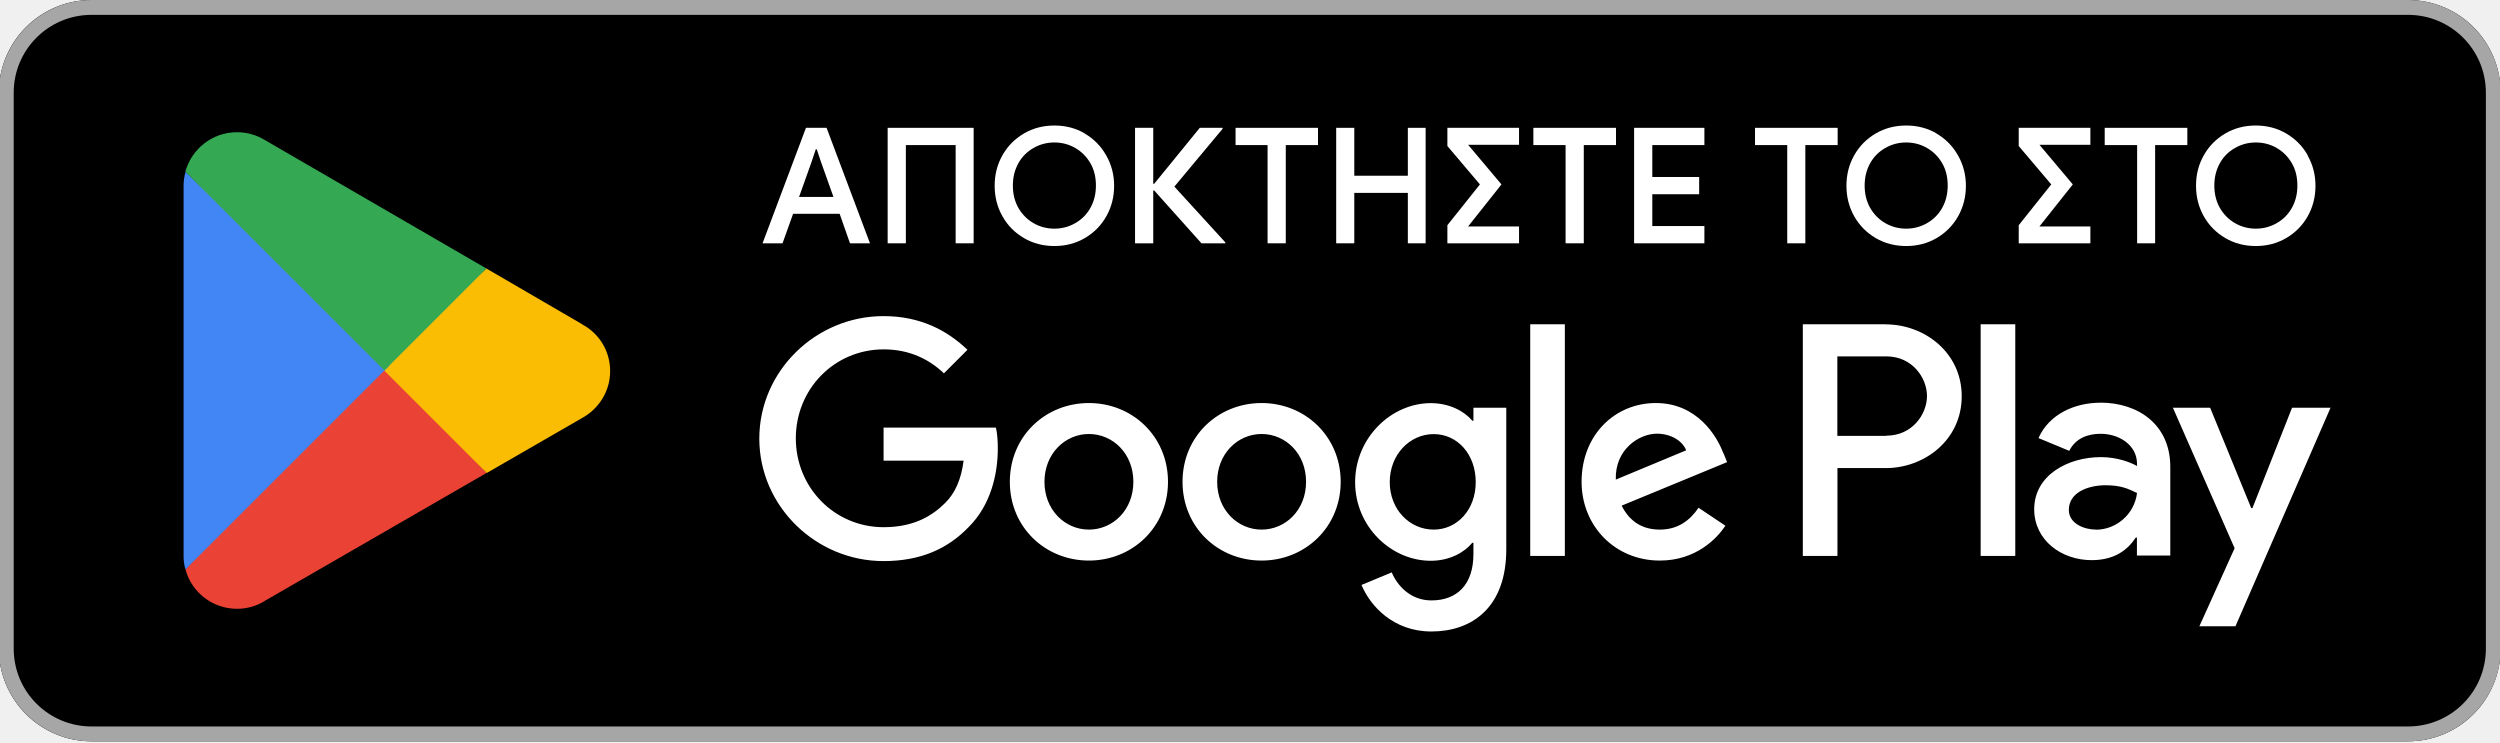
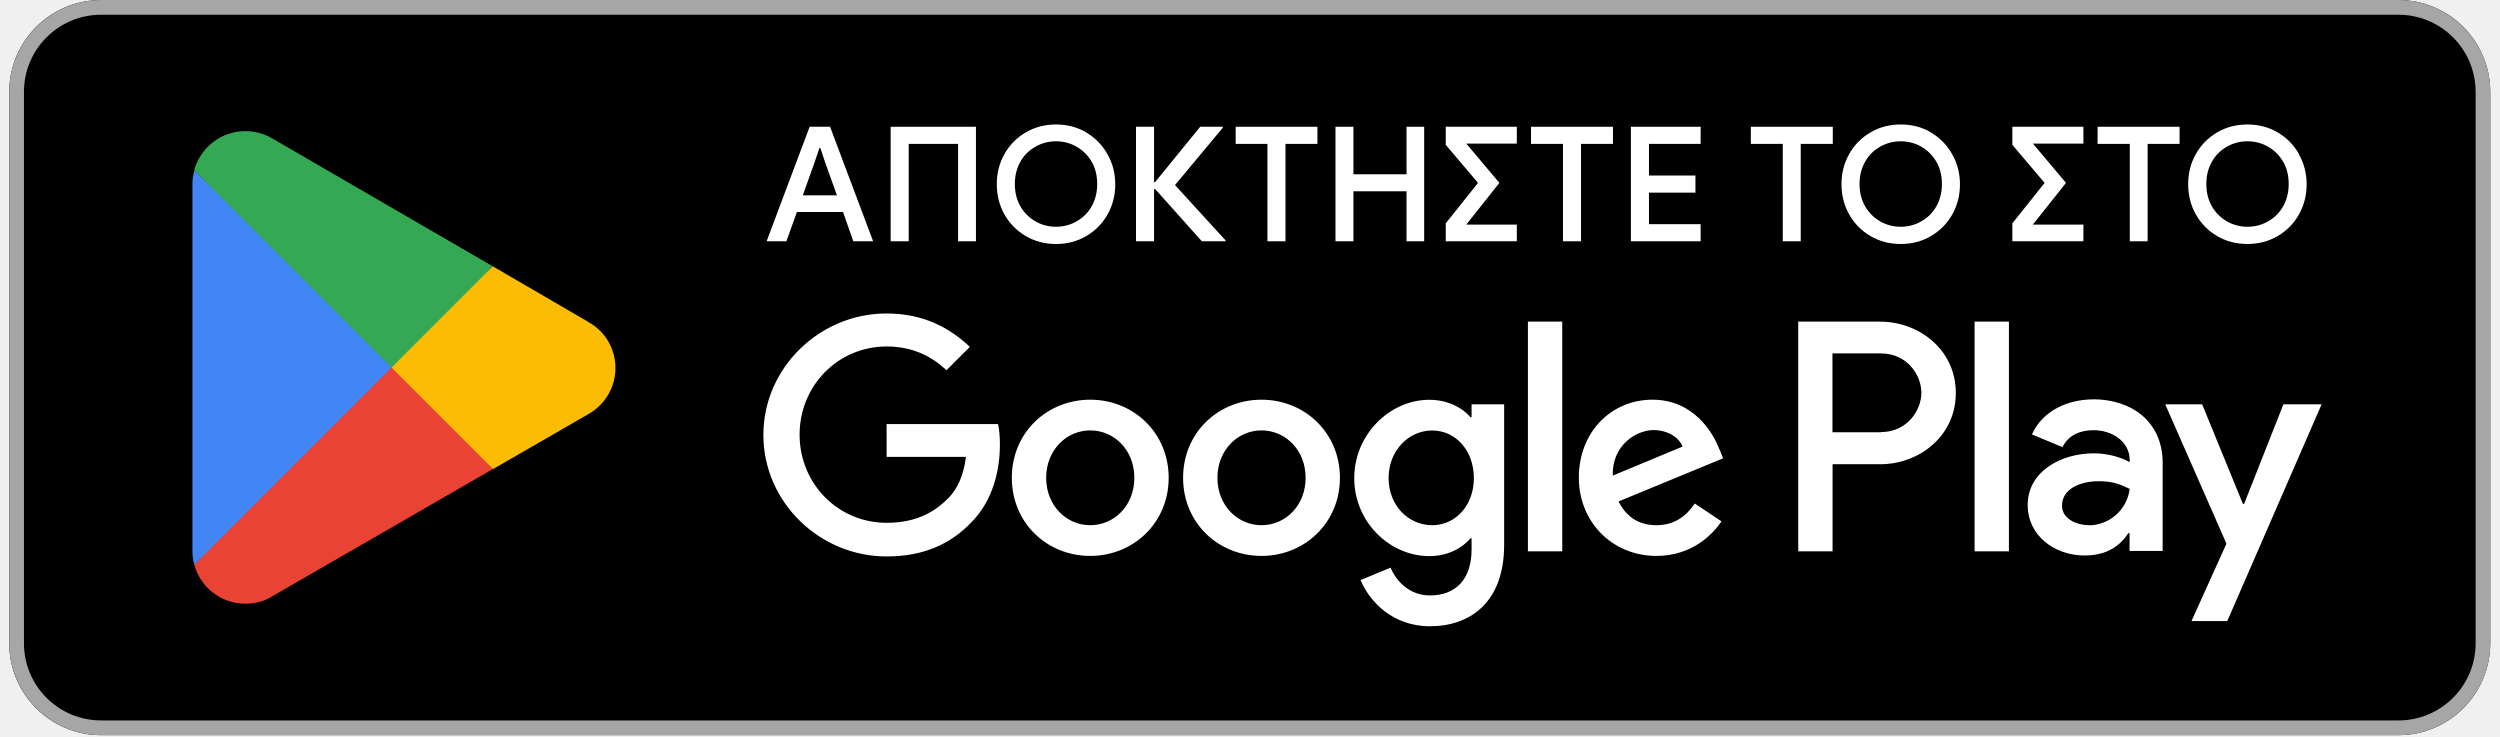
- <svg xmlns="http://www.w3.org/2000/svg" id="artwork" version="1.1" viewBox="0 0 239 71">
+ <svg xmlns="http://www.w3.org/2000/svg" id="artwork" version="1.1" viewBox="-1 0 241 71">
  <defs>
    <style>
      .st0 {
        fill: #4285f4;
      }

      .st1 {
        fill: #a6a6a6;
      }

      .st2 {
        fill: #34a853;
      }

      .st3 {
        fill: #fbbc04;
      }

      .st4 {
        fill: #fff;
      }

      .st5 {
        fill: #ea4335;
      }
    </style>
  </defs>
  <g>
    <rect x="-.11" y="0" width="239.17" height="70.87" rx="8.86" ry="8.86" />
    <path class="st1" d="M230.21,1.42c4.11,0,7.44,3.33,7.44,7.44v53.15c0,4.11-3.33,7.44-7.44,7.44H8.75c-4.11,0-7.44-3.33-7.44-7.44V8.86C1.31,4.75,4.64,1.42,8.75,1.42h221.46M230.21,0H8.75C3.88,0-.11,3.99-.11,8.86v53.15c0,4.87,3.99,8.86,8.86,8.86h221.46c4.87,0,8.86-3.99,8.86-8.86V8.86C239.07,3.99,235.08,0,230.21,0h0Z" />
    <path class="st4" d="M120.61,38.53c-4.16,0-7.56,3.17-7.56,7.53s3.4,7.53,7.56,7.53,7.56-3.19,7.56-7.53-3.4-7.53-7.56-7.53ZM120.61,50.63c-2.29,0-4.25-1.88-4.25-4.57s1.97-4.57,4.25-4.57,4.25,1.86,4.25,4.57-1.97,4.57-4.25,4.57ZM104.1,38.53c-4.16,0-7.56,3.17-7.56,7.53s3.4,7.53,7.56,7.53,7.56-3.19,7.56-7.53-3.4-7.53-7.56-7.53ZM104.1,50.63c-2.29,0-4.25-1.88-4.25-4.57s1.97-4.57,4.25-4.57,4.25,1.86,4.25,4.57-1.97,4.57-4.25,4.57ZM84.47,40.85v3.19h7.65c-.23,1.81-.83,3.12-1.74,4.02-1.12,1.12-2.85,2.34-5.9,2.34-4.71,0-8.4-3.79-8.4-8.5s3.69-8.5,8.4-8.5c2.53,0,4.39.99,5.76,2.29l2.25-2.25c-1.91-1.82-4.45-3.22-8.03-3.22-6.45,0-11.87,5.24-11.87,11.71s5.42,11.71,11.87,11.71c3.49,0,6.11-1.13,8.17-3.28,2.11-2.11,2.76-5.08,2.76-7.48,0-.74-.05-1.44-.18-2h-10.75v-.02ZM164.75,43.33c-.62-1.68-2.53-4.8-6.45-4.8s-7.1,3.05-7.1,7.53c0,4.22,3.19,7.53,7.48,7.53,3.45,0,5.46-2.11,6.27-3.33l-2.57-1.72c-.85,1.26-2.02,2.09-3.7,2.09s-2.89-.78-3.65-2.29l10.08-4.16-.34-.85s-.02,0-.02,0ZM154.47,45.85c-.09-2.91,2.25-4.39,3.93-4.39,1.31,0,2.43.66,2.8,1.59l-6.73,2.8ZM146.29,53.15h3.31v-22.15h-3.31v22.15ZM140.86,40.22h-.11c-.74-.89-2.16-1.68-3.97-1.68-3.77,0-7.23,3.31-7.23,7.56s3.45,7.51,7.23,7.51c1.81,0,3.22-.8,3.97-1.72h.11v1.08c0,2.89-1.54,4.43-4.02,4.43-2.02,0-3.28-1.45-3.79-2.68l-2.89,1.2c.83,2,3.03,4.45,6.68,4.45,3.88,0,7.16-2.29,7.16-7.85v-13.54h-3.14s0,1.22,0,1.22ZM137.06,50.63c-2.29,0-4.2-1.91-4.2-4.54s1.91-4.59,4.2-4.59,4.02,1.95,4.02,4.59-1.77,4.54-4.02,4.54ZM180.27,31h-7.92v22.15h3.31v-8.4h4.62c3.67,0,7.26-2.66,7.26-6.87s-3.6-6.87-7.26-6.87h-.02ZM180.34,41.67h-4.69v-7.6h4.69c2.48,0,3.88,2.06,3.88,3.79s-1.4,3.79-3.88,3.79h0v.02ZM200.78,38.5c-2.39,0-4.87,1.06-5.9,3.38l2.94,1.22c.62-1.22,1.79-1.63,3.01-1.63,1.7,0,3.45,1.03,3.47,2.85v.23c-.6-.34-1.88-.85-3.45-.85-3.17,0-6.38,1.74-6.38,4.98,0,2.96,2.59,4.87,5.49,4.87,2.21,0,3.45-.99,4.22-2.16h.11v1.72h3.19v-8.49c0-3.93-2.94-6.13-6.73-6.13h.04ZM200.37,50.63c-1.08,0-2.59-.55-2.59-1.88,0-1.7,1.88-2.36,3.51-2.36,1.45,0,2.14.32,3.01.74-.25,2.06-2.02,3.51-3.93,3.51h0v-.02ZM219.12,38.98l-3.79,9.6h-.11l-3.93-9.6h-3.56l5.9,13.43-3.37,7.46h3.45l9.09-20.89s-3.69,0-3.69,0ZM189.35,53.15h3.31v-22.15h-3.31v22.15Z" />
    <g>
      <path class="st5" d="M36.6,34.41l-18.87,20.02h0c.58,2.18,2.57,3.77,4.93,3.77.94,0,1.82-.25,2.59-.71l.05-.04,21.22-12.24-9.94-10.82h.02v.02Z" />
      <path class="st3" d="M55.68,31h-.02l-9.16-5.33-10.33,9.19,10.36,10.36,9.12-5.26c1.59-.87,2.68-2.55,2.68-4.48s-1.06-3.61-2.66-4.46h0v-.02Z" />
      <path class="st0" d="M17.73,16.44c-.11.43-.18.85-.18,1.31v35.38c0,.46.05.89.18,1.31l19.51-19.51s-19.51-18.5-19.51-18.5Z" />
      <path class="st2" d="M36.74,35.43l9.76-9.76-21.21-12.3c-.76-.46-1.67-.73-2.64-.73-2.36,0-4.34,1.61-4.93,3.77h0l19.01,18.99h0v.02Z" />
    </g>
  </g>
  <g>
    <polygon class="st4" points="84.86 23.26 86.6 23.26 86.6 13.87 91.36 13.87 91.36 23.26 93.08 23.26 93.08 12.22 84.86 12.22 84.86 23.26" />
    <path class="st4" d="M103.71,12.76c-.87-.51-1.84-.76-2.91-.76s-2.04.25-2.91.76c-.87.51-1.56,1.2-2.06,2.09-.5.89-.74,1.84-.74,2.91s.25,2.04.74,2.91c.5.89,1.19,1.58,2.06,2.09s1.84.76,2.91.76,2.04-.25,2.91-.76c.87-.51,1.56-1.2,2.06-2.09s.74-1.86.74-2.91-.25-2.02-.76-2.91c-.5-.89-1.19-1.58-2.06-2.09h.02ZM104.24,19.88c-.35.62-.83,1.1-1.44,1.45s-1.28.53-2,.53-1.4-.18-2-.53-1.08-.83-1.44-1.45c-.35-.62-.53-1.33-.53-2.14s.18-1.51.53-2.14.83-1.1,1.44-1.45c.6-.35,1.28-.53,2-.53s1.4.18,2,.53,1.08.83,1.44,1.45.53,1.33.53,2.14-.18,1.51-.53,2.14Z" />
    <polygon class="st4" points="116.88 12.31 116.88 12.22 114.7 12.22 110.34 17.57 110.25 17.57 110.25 12.22 108.51 12.22 108.51 23.26 110.25 23.26 110.25 18.21 110.34 18.21 114.86 23.26 117.14 23.26 117.14 23.17 112.27 17.84 116.88 12.31" />
    <polygon class="st4" points="118.12 13.87 121.18 13.87 121.18 23.26 122.92 23.26 122.92 13.87 126 13.87 126 12.22 118.12 12.22 118.12 13.87" />
    <polygon class="st4" points="134.59 16.8 129.47 16.8 129.47 12.22 127.74 12.22 127.74 23.26 129.47 23.26 129.47 18.44 134.59 18.44 134.59 23.26 136.29 23.26 136.29 12.22 134.59 12.22 134.59 16.8" />
    <polygon class="st4" points="138.37 13.96 141.48 17.63 138.37 21.53 138.37 23.26 145.22 23.26 145.22 21.65 140.35 21.65 143.54 17.63 140.35 13.84 145.22 13.84 145.22 12.22 138.37 12.22 138.37 13.96" />
    <polygon class="st4" points="146.59 13.87 149.67 13.87 149.67 23.26 151.41 23.26 151.41 13.87 154.49 13.87 154.49 12.22 146.59 12.22 146.59 13.87" />
    <polygon class="st4" points="156.22 23.26 162.94 23.26 162.94 21.61 157.96 21.61 157.96 18.57 162.44 18.57 162.44 16.92 157.96 16.92 157.96 13.87 162.94 13.87 162.94 12.22 156.22 12.22 156.22 23.26" />
    <polygon class="st4" points="167.78 13.87 170.86 13.87 170.86 23.26 172.59 23.26 172.59 13.87 175.68 13.87 175.68 12.22 167.78 12.22 167.78 13.87" />
    <path class="st4" d="M185.14,12.76c-.87-.51-1.84-.76-2.91-.76s-2.04.25-2.91.76-1.56,1.2-2.06,2.09c-.5.89-.74,1.84-.74,2.91s.25,2.04.74,2.91c.5.89,1.19,1.58,2.06,2.09s1.84.76,2.91.76,2.04-.25,2.91-.76,1.56-1.2,2.06-2.09c.5-.89.74-1.86.74-2.91s-.25-2.02-.76-2.91c-.5-.89-1.19-1.58-2.06-2.09h.02ZM185.67,19.88c-.35.62-.83,1.1-1.44,1.45s-1.28.53-2,.53-1.4-.18-2-.53-1.08-.83-1.44-1.45c-.35-.62-.53-1.33-.53-2.14s.18-1.51.53-2.14.83-1.1,1.44-1.45c.6-.35,1.28-.53,2-.53s1.4.18,2,.53,1.08.83,1.44,1.45.53,1.33.53,2.14-.18,1.51-.53,2.14Z" />
    <polygon class="st4" points="192.99 13.96 196.1 17.63 192.99 21.53 192.99 23.26 199.84 23.26 199.84 21.65 194.97 21.65 198.16 17.63 194.97 13.84 199.84 13.84 199.84 12.22 192.99 12.22 192.99 13.96" />
    <polygon class="st4" points="201.21 13.87 204.31 13.87 204.31 23.26 206.03 23.26 206.03 13.87 209.11 13.87 209.11 12.22 201.21 12.22 201.21 13.87" />
    <path class="st4" d="M220.62,14.85c-.5-.89-1.19-1.58-2.06-2.09s-1.84-.76-2.91-.76-2.04.25-2.91.76-1.56,1.2-2.06,2.09c-.5.89-.74,1.84-.74,2.91s.25,2.04.74,2.91c.5.89,1.19,1.58,2.06,2.09s1.84.76,2.91.76,2.04-.25,2.91-.76,1.56-1.2,2.06-2.09c.5-.89.74-1.86.74-2.91s-.25-2.02-.76-2.91h.02ZM219.1,19.88c-.35.62-.83,1.1-1.44,1.45s-1.28.53-2,.53-1.4-.18-2-.53-1.08-.83-1.44-1.45c-.35-.62-.53-1.33-.53-2.14s.18-1.51.53-2.14.83-1.1,1.44-1.45c.6-.35,1.28-.53,2-.53s1.4.18,2,.53,1.08.83,1.44,1.45.53,1.33.53,2.14-.18,1.51-.53,2.14Z" />
    <path class="st4" d="M77.05,12.22l-4.15,11.04h1.91l1.01-2.82h4.45l.99,2.82h1.91l-4.15-11.04h-1.98ZM76.39,18.83l1.17-3.28.43-1.28h.09l.43,1.28,1.17,3.28h-3.3.02Z" />
  </g>
</svg>
